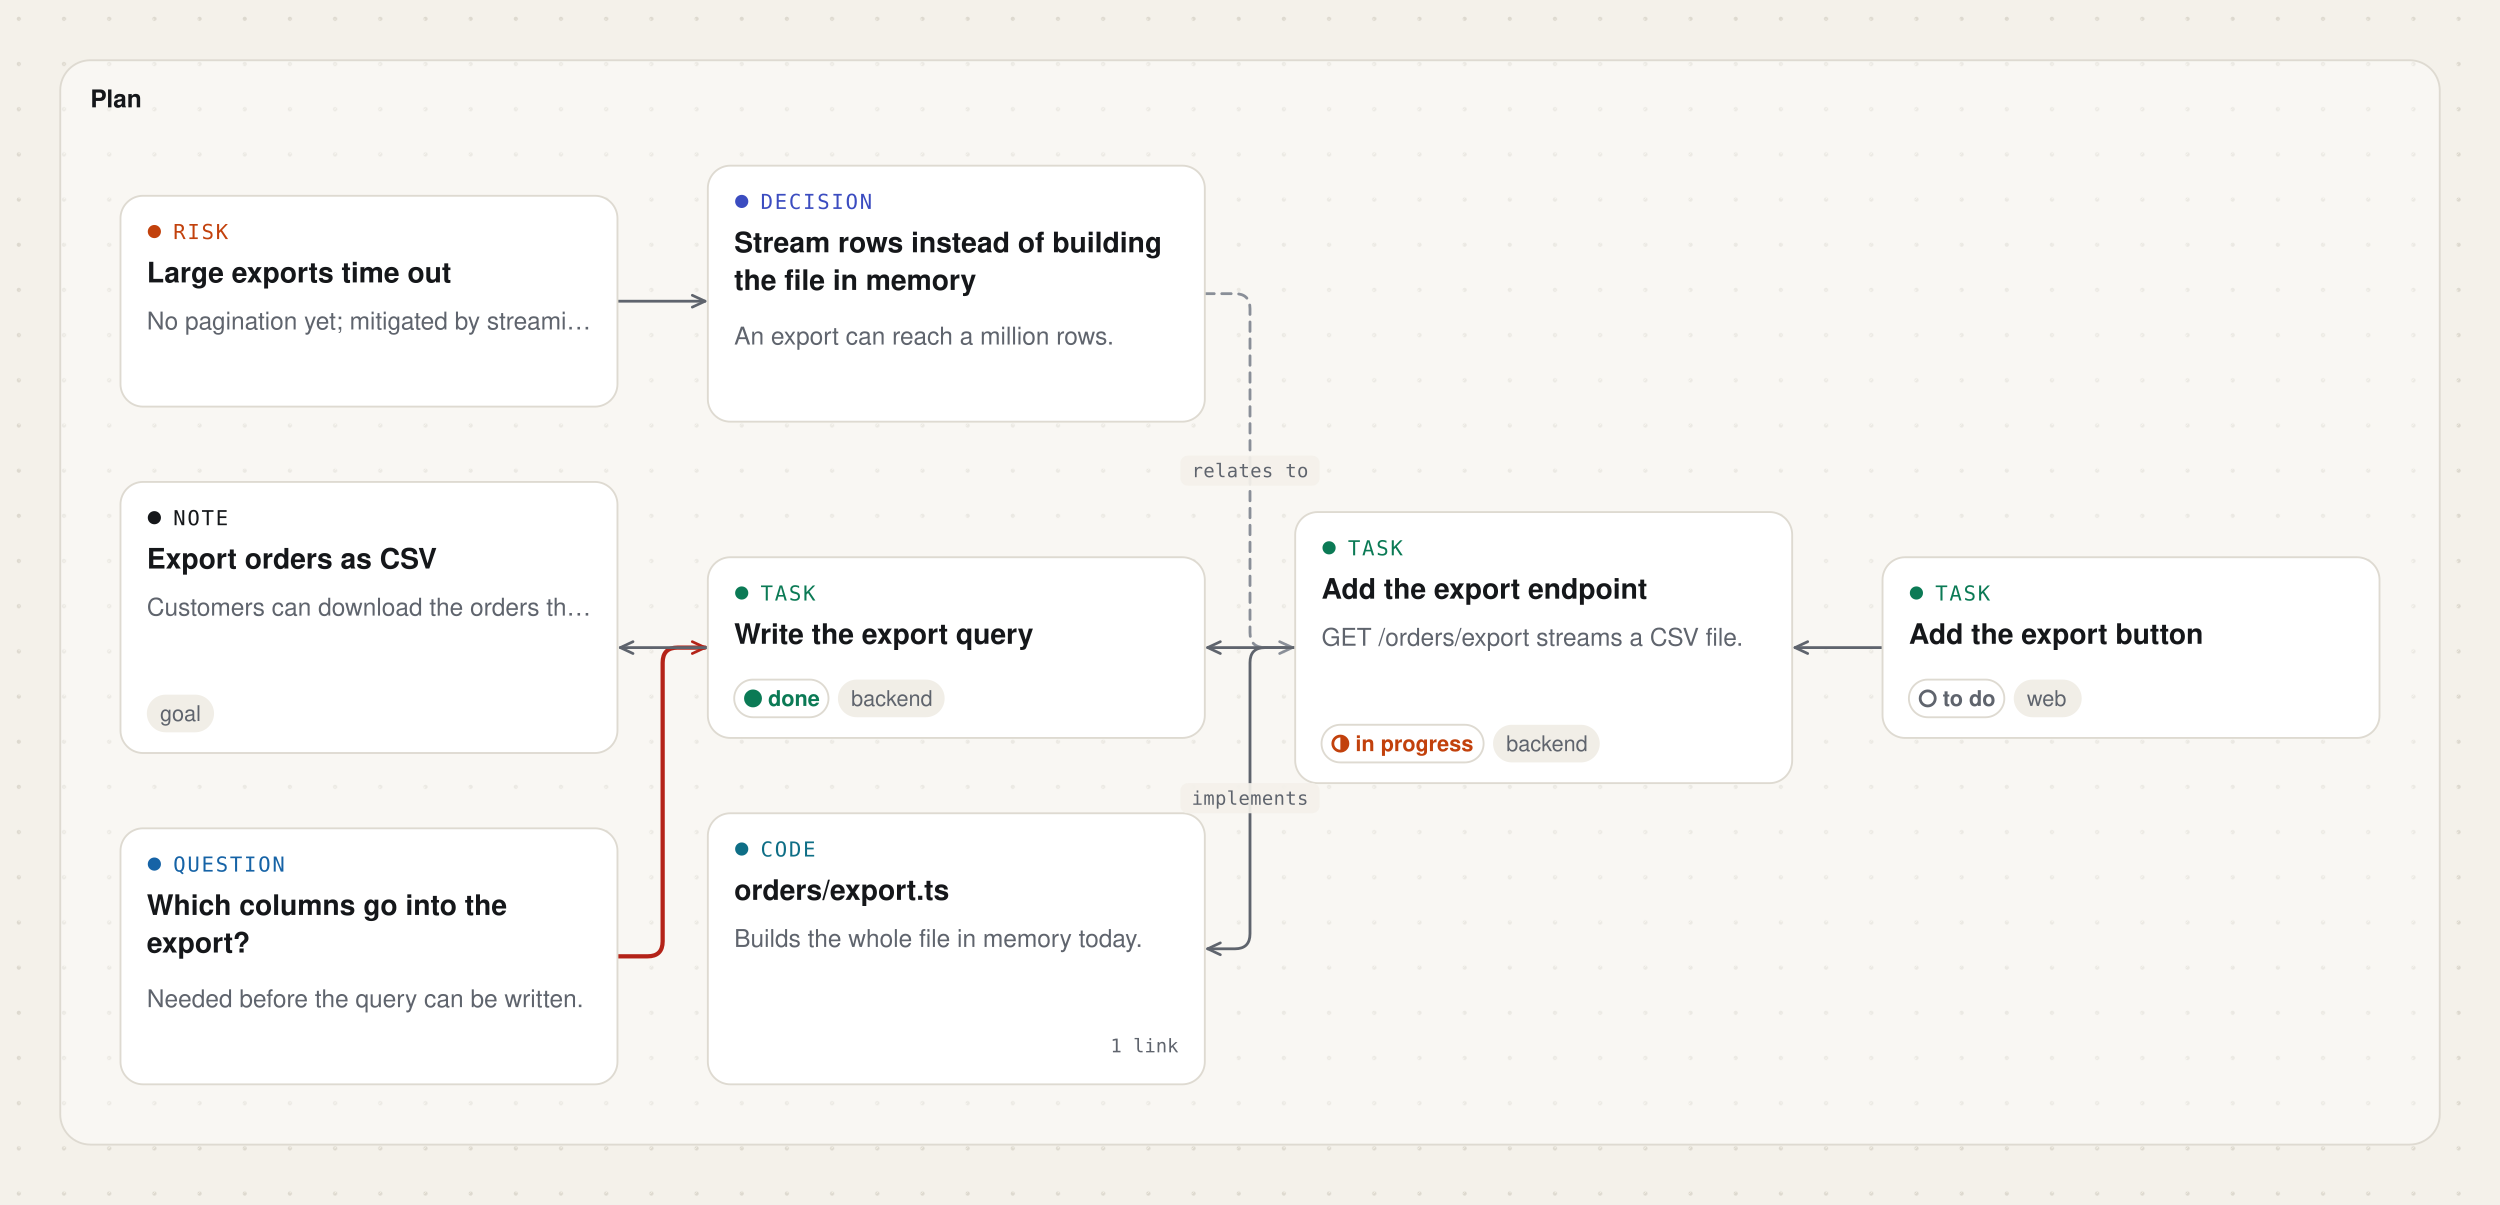
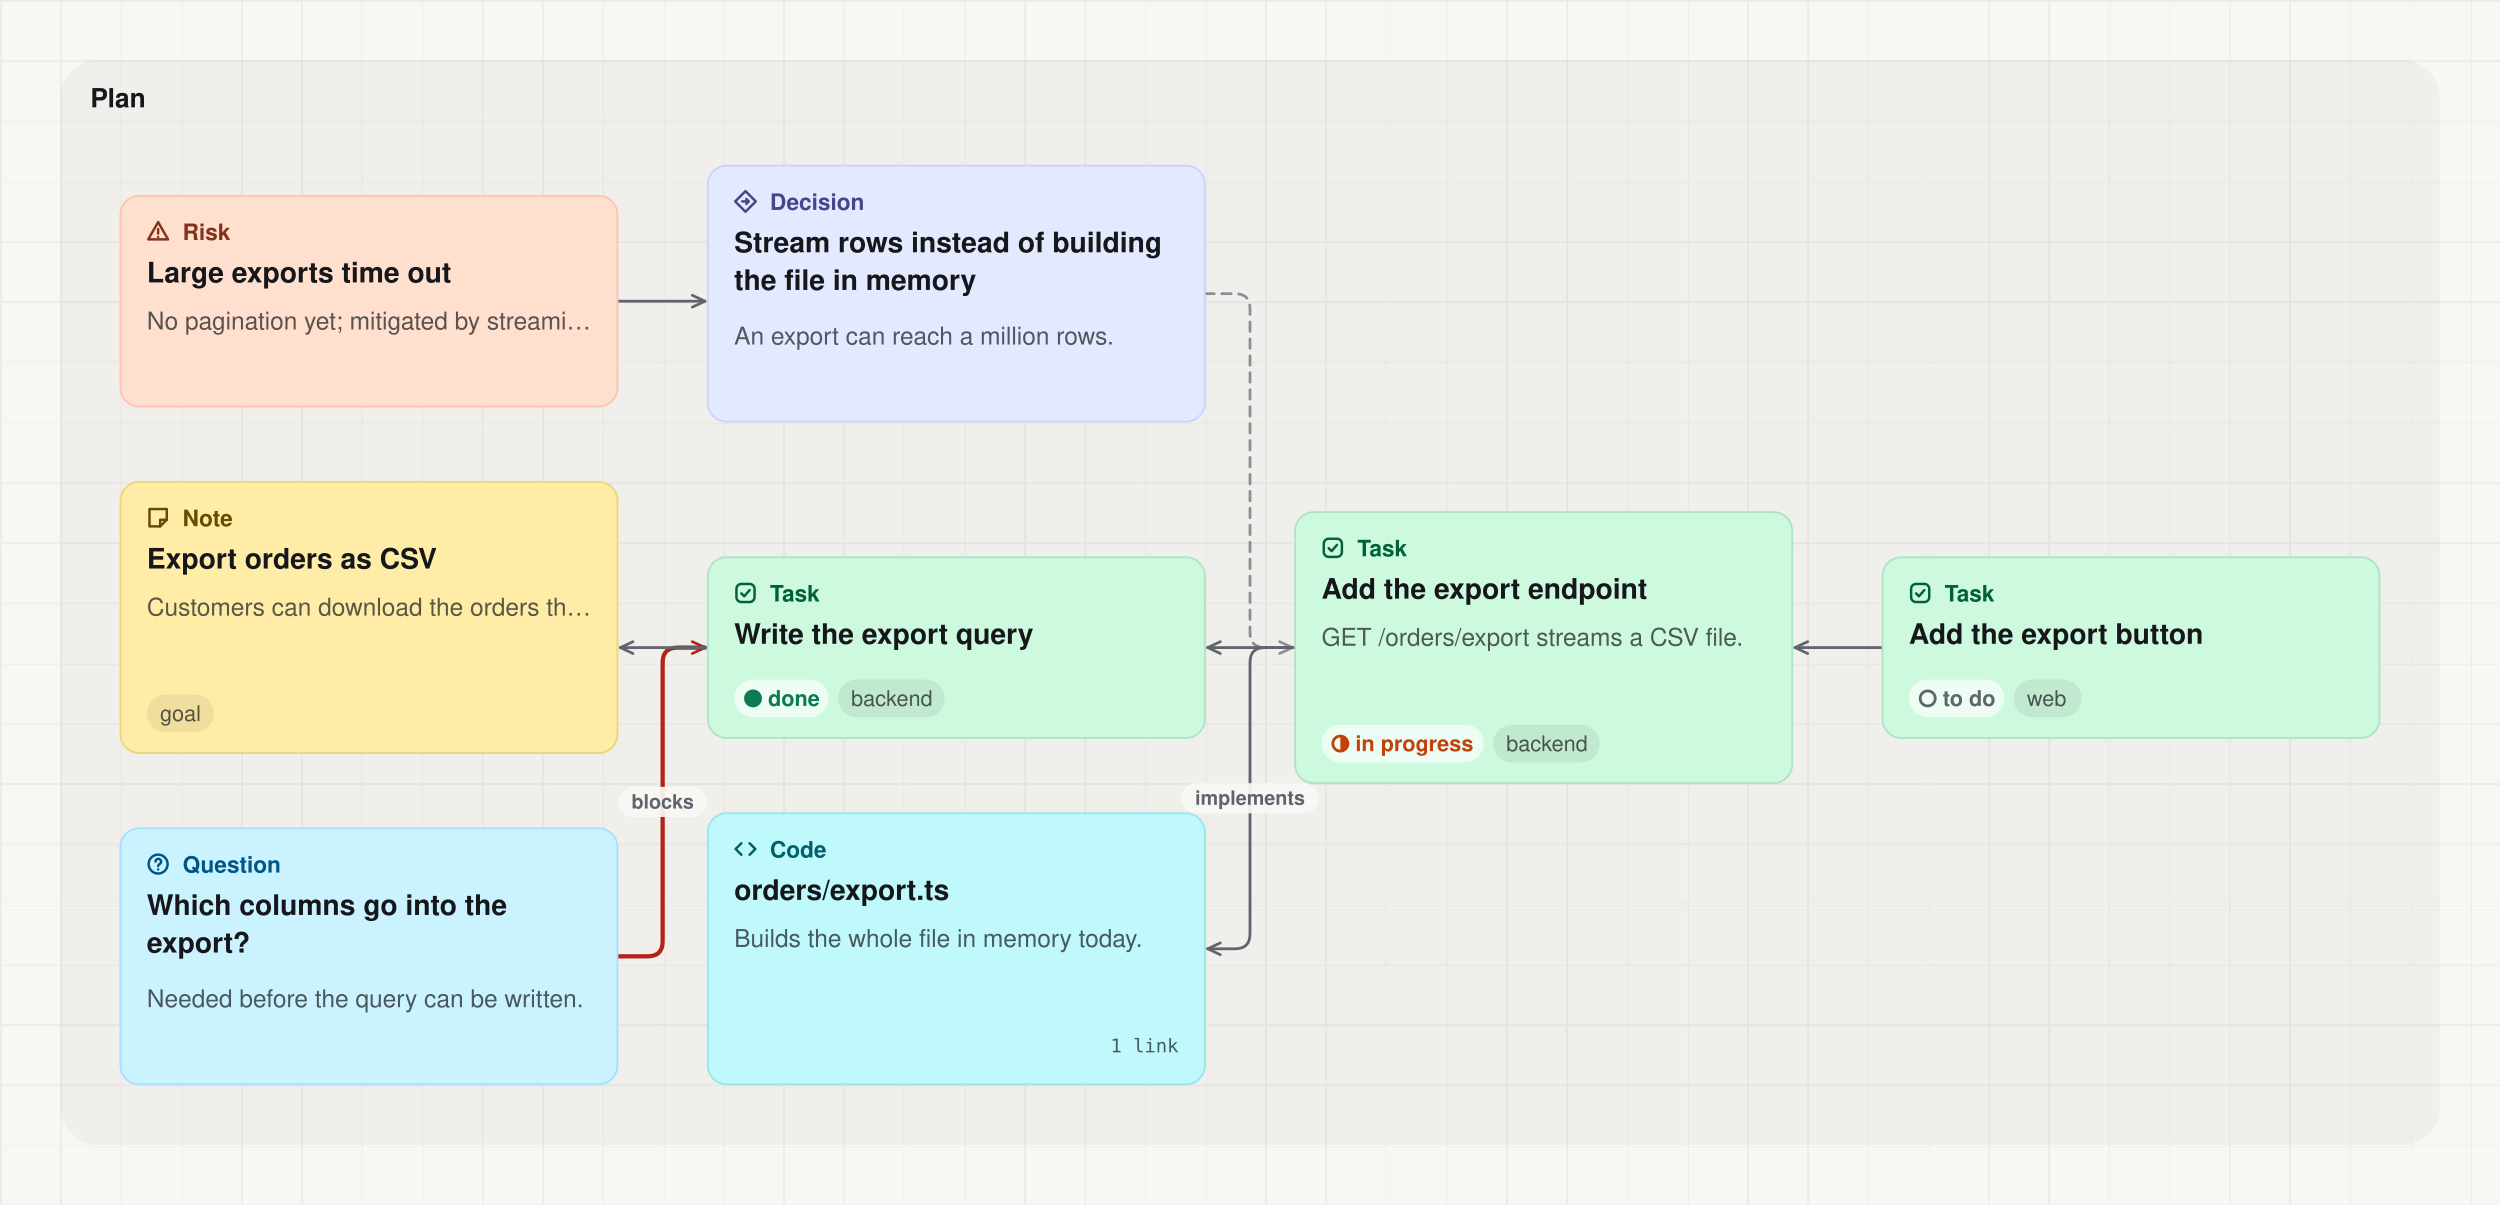
<svg xmlns="http://www.w3.org/2000/svg" viewBox="-32 -32 1328 640" width="1328" height="640" role="img" aria-labelledby="ob1sfq0gm-title" font-family="ui-sans-serif, -apple-system, 'Segoe UI', Helvetica, Arial, sans-serif">
  <defs>
-     <pattern id="ob1sfq0gm-dots" width="24" height="24" patternUnits="userSpaceOnUse">
-       <circle cx="2" cy="2" r="1.1" fill="#DCD8CE" />
+     <pattern id="ob1sfq0gm-grid" width="32" height="32" patternUnits="userSpaceOnUse">
+       <path d="M32 0.5H0.5V32" fill="none" stroke="#ECEBE6" stroke-width="1" />
    </pattern>
    <marker id="ob1sfq0gm-m-muted" viewBox="0 0 10 10" refX="9" refY="5" markerWidth="9" markerHeight="9" markerUnits="userSpaceOnUse" orient="auto-start-reverse">
      <path d="M1.5 1.5L9 5L1.5 8.5" fill="none" stroke="#8A8F98" stroke-width="1.6" stroke-linecap="round" stroke-linejoin="round" />
    </marker>
    <marker id="ob1sfq0gm-m-ink" viewBox="0 0 10 10" refX="9" refY="5" markerWidth="9" markerHeight="9" markerUnits="userSpaceOnUse" orient="auto-start-reverse">
      <path d="M1.5 1.5L9 5L1.5 8.5" fill="none" stroke="#5F646D" stroke-width="1.6" stroke-linecap="round" stroke-linejoin="round" />
    </marker>
    <marker id="ob1sfq0gm-m-danger" viewBox="0 0 10 10" refX="9" refY="5" markerWidth="9" markerHeight="9" markerUnits="userSpaceOnUse" orient="auto-start-reverse">
      <path d="M1.5 1.5L9 5L1.5 8.5" fill="none" stroke="#B42318" stroke-width="1.6" stroke-linecap="round" stroke-linejoin="round" />
    </marker>
    <marker id="ob1sfq0gm-m-added" viewBox="0 0 10 10" refX="9" refY="5" markerWidth="9" markerHeight="9" markerUnits="userSpaceOnUse" orient="auto-start-reverse">
      <path d="M1.5 1.5L9 5L1.5 8.5" fill="none" stroke="#0B7A55" stroke-width="1.6" stroke-linecap="round" stroke-linejoin="round" />
    </marker>
    <marker id="ob1sfq0gm-m-removed" viewBox="0 0 10 10" refX="9" refY="5" markerWidth="9" markerHeight="9" markerUnits="userSpaceOnUse" orient="auto-start-reverse">
      <path d="M1.5 1.5L9 5L1.5 8.5" fill="none" stroke="#B42318" stroke-width="1.6" stroke-linecap="round" stroke-linejoin="round" />
    </marker>
    <marker id="ob1sfq0gm-m-updated" viewBox="0 0 10 10" refX="9" refY="5" markerWidth="9" markerHeight="9" markerUnits="userSpaceOnUse" orient="auto-start-reverse">
      <path d="M1.5 1.5L9 5L1.5 8.5" fill="none" stroke="#B45309" stroke-width="1.6" stroke-linecap="round" stroke-linejoin="round" />
    </marker>
  </defs>
-   <rect x="-32" y="-32" width="1328" height="640" fill="#F4F1EA" />
-   <rect x="-32" y="-32" width="1328" height="640" fill="url(#ob1sfq0gm-dots)" />
+   <rect x="-32" y="-32" width="1328" height="640" fill="#F8F7F4" />
+   <rect x="-32" y="-32" width="1328" height="640" fill="url(#ob1sfq0gm-grid)" />
  <g>
    <g data-id="n_hxvi0s2iof">
-       <rect x="0" y="0" width="1264" height="576" rx="16" fill="#FFFFFF" fill-opacity="0.42" stroke="#DEDAD1" stroke-width="1" />
-       <text x="16" y="25" font-size="13" font-weight="600" fill="#15171A">Plan</text>
+       <rect x="0" y="0" width="1264" height="576" rx="20" fill="#15171A" fill-opacity="0.035" stroke="none" />
+       <text x="16" y="25" font-size="14" font-weight="600" fill="#15171A">Plan</text>
    </g>
  </g>
  <g>
    <path d="M296 128L342.5 128" fill="none" stroke="#5F646D" stroke-width="1.5" stroke-linecap="round" stroke-linejoin="round" marker-end="url(#ob1sfq0gm-m-ink)" />
    <path d="M656 312L640 312Q632 312 632 320L632 464Q632 472 624 472L609.5 472" fill="none" stroke="#5F646D" stroke-width="1.5" stroke-linecap="round" stroke-linejoin="round" marker-end="url(#ob1sfq0gm-m-ink)" />
    <path d="M296 476L312 476Q320 476 320 468L320 320Q320 312 328 312L342.5 312" fill="none" stroke="#B42318" stroke-width="2.25" stroke-linecap="round" stroke-linejoin="round" marker-end="url(#ob1sfq0gm-m-danger)" />
    <path d="M608 124L624 124Q632 124 632 132L632 304Q632 312 640 312L654.5 312" fill="none" stroke="#8A8F98" stroke-width="1.5" stroke-dasharray="5 4" stroke-linecap="round" stroke-linejoin="round" marker-end="url(#ob1sfq0gm-m-muted)" />
    <path d="M968 312L921.5 312" fill="none" stroke="#5F646D" stroke-width="1.5" stroke-linecap="round" stroke-linejoin="round" marker-end="url(#ob1sfq0gm-m-ink)" />
    <path d="M344 312L297.5 312" fill="none" stroke="#5F646D" stroke-width="1.5" stroke-linecap="round" stroke-linejoin="round" marker-end="url(#ob1sfq0gm-m-ink)" />
    <path d="M656 312L609.5 312" fill="none" stroke="#5F646D" stroke-width="1.5" stroke-linecap="round" stroke-linejoin="round" marker-end="url(#ob1sfq0gm-m-ink)" />
  </g>
  <g>
    <g data-id="n_8rluyp8zof">
-       <rect x="344" y="400" width="264" height="144" rx="12" fill="#FFFFFF" stroke="#DEDAD1" stroke-width="1" />
-       <circle cx="362" cy="419" r="3.5" fill="#0E6E86" />
-       <text x="372" y="423" font-family="ui-monospace, SFMono-Regular, Menlo, Consolas, monospace" font-size="11" letter-spacing="0.9" fill="#0E6E86">CODE</text>
+       <rect x="344" y="400" width="264" height="144" rx="10" fill="#C0F9FC" stroke="#99E5E9" stroke-width="1" />
+       <g transform="translate(357 412) scale(0.875)" fill="none" stroke="#006168" stroke-width="1.5" stroke-linecap="round" stroke-linejoin="round">
+         <path d="M5.5 4.5L2 8l3.5 3.5M10.5 4.5L14 8l-3.5 3.5" />
+       </g>
+       <text x="377" y="423.5" font-size="12" font-weight="600" fill="#006168">Code</text>
      <text x="358" y="446" font-size="15" font-weight="600" fill="#15171A">orders/export.ts</text>
-       <text x="358" y="471" font-size="13" fill="#5F646D">Builds the whole file in memory today.</text>
-       <text x="594" y="527" font-family="ui-monospace, SFMono-Regular, Menlo, Consolas, monospace" font-size="10" text-anchor="end" fill="#5F646D">1 link</text>
+       <text x="358" y="471" font-size="13" fill="#15171A" fill-opacity="0.7">Builds the whole file in memory today.</text>
+       <text x="594" y="527" font-family="ui-monospace, SFMono-Regular, Menlo, Consolas, monospace" font-size="10" text-anchor="end" fill="#15171A" fill-opacity="0.7">1 link</text>
    </g>
    <g data-id="n_e98ysoxyp8">
-       <rect x="32" y="408" width="264" height="136" rx="12" fill="#FFFFFF" stroke="#DEDAD1" stroke-width="1" />
-       <circle cx="50" cy="427" r="3.5" fill="#1663A6" />
-       <text x="60" y="431" font-family="ui-monospace, SFMono-Regular, Menlo, Consolas, monospace" font-size="11" letter-spacing="0.9" fill="#1663A6">QUESTION</text>
+       <rect x="32" y="408" width="264" height="136" rx="10" fill="#CAF3FF" stroke="#A8DEFF" stroke-width="1" />
+       <g transform="translate(45 420) scale(0.875)" fill="none" stroke="#005687" stroke-width="1.5" stroke-linecap="round" stroke-linejoin="round">
+         <circle cx="8" cy="8" r="5.75" />
+         <path d="M6.4 6.5a1.7 1.7 0 113 1.1c-.6.5-1.4.8-1.4 1.65M8 11.25v.01" />
+       </g>
+       <text x="65" y="431.5" font-size="12" font-weight="600" fill="#005687">Question</text>
      <text x="46" y="454" font-size="15" font-weight="600" fill="#15171A">Which columns go into the</text>
      <text x="46" y="474" font-size="15" font-weight="600" fill="#15171A">export?</text>
-       <text x="46" y="503" font-size="13" fill="#5F646D">Needed before the query can be written.</text>
+       <text x="46" y="503" font-size="13" fill="#15171A" fill-opacity="0.7">Needed before the query can be written.</text>
    </g>
    <g data-id="n_i3cd1t2mvr">
-       <rect x="32" y="224" width="264" height="144" rx="12" fill="#FFFFFF" stroke="#DEDAD1" stroke-width="1" />
-       <circle cx="50" cy="243" r="3.5" fill="#15171A" />
-       <text x="60" y="247" font-family="ui-monospace, SFMono-Regular, Menlo, Consolas, monospace" font-size="11" letter-spacing="0.9" fill="#15171A">NOTE</text>
+       <rect x="32" y="224" width="264" height="144" rx="10" fill="#FFEDA7" stroke="#EED579" stroke-width="1" />
+       <g transform="translate(45 236) scale(0.875)" fill="none" stroke="#644D00" stroke-width="1.5" stroke-linecap="round" stroke-linejoin="round">
+         <path d="M2.75 2.75h10.5v6.5l-4 4h-6.5z" />
+         <path d="M13.25 9.25h-4v4" />
+       </g>
+       <text x="65" y="247.5" font-size="12" font-weight="600" fill="#644D00">Note</text>
      <text x="46" y="270" font-size="15" font-weight="600" fill="#15171A">Export orders as CSV</text>
-       <text x="46" y="295" font-size="13" fill="#5F646D">Customers can download the orders th…</text>
-       <rect x="46" y="337" width="35.7" height="20" rx="10" fill="#F1EEE7" />
-       <text x="53" y="351" font-size="11.5" fill="#5F646D">goal</text>
+       <text x="46" y="295" font-size="13" fill="#15171A" fill-opacity="0.7">Customers can download the orders th…</text>
+       <rect x="46" y="337" width="35.7" height="20" rx="10" fill="#15171A" fill-opacity="0.07" />
+       <text x="53" y="351" font-size="11.5" fill="#15171A" fill-opacity="0.7">goal</text>
    </g>
    <g data-id="n_ldytvprz50">
-       <rect x="968" y="264" width="264" height="96" rx="12" fill="#FFFFFF" stroke="#DEDAD1" stroke-width="1" />
-       <circle cx="986" cy="283" r="3.5" fill="#0B7A55" />
-       <text x="996" y="287" font-family="ui-monospace, SFMono-Regular, Menlo, Consolas, monospace" font-size="11" letter-spacing="0.9" fill="#0B7A55">TASK</text>
+       <rect x="968" y="264" width="264" height="96" rx="10" fill="#CDF9DE" stroke="#ADE5C3" stroke-width="1" />
+       <g transform="translate(981 276) scale(0.875)" fill="none" stroke="#006236" stroke-width="1.5" stroke-linecap="round" stroke-linejoin="round">
+         <rect x="2.5" y="2.5" width="11" height="11" rx="3" />
+         <path d="M5.5 8.25l1.75 1.75 3.25-3.75" />
+       </g>
+       <text x="1001" y="287.5" font-size="12" font-weight="600" fill="#006236">Task</text>
      <text x="982" y="310" font-size="15" font-weight="600" fill="#15171A">Add the export button</text>
-       <rect x="982" y="329" width="50.7" height="20" rx="10" fill="none" stroke="#DEDAD1" />
+       <rect x="982" y="329" width="50.7" height="20" rx="10" fill="#FFFFFF" fill-opacity="0.66" />
      <circle cx="992" cy="339" r="4" fill="none" stroke="#5F646D" stroke-width="1.5" />
      <text x="1000" y="343" font-size="11.5" font-weight="600" fill="#5F646D">to do</text>
-       <rect x="1037.7" y="329" width="36.1" height="20" rx="10" fill="#F1EEE7" />
-       <text x="1044.7" y="343" font-size="11.5" fill="#5F646D">web</text>
+       <rect x="1037.7" y="329" width="36.1" height="20" rx="10" fill="#15171A" fill-opacity="0.07" />
+       <text x="1044.7" y="343" font-size="11.5" fill="#15171A" fill-opacity="0.7">web</text>
    </g>
    <g data-id="n_nk1e2mu14a">
-       <rect x="344" y="264" width="264" height="96" rx="12" fill="#FFFFFF" stroke="#DEDAD1" stroke-width="1" />
-       <circle cx="362" cy="283" r="3.5" fill="#0B7A55" />
-       <text x="372" y="287" font-family="ui-monospace, SFMono-Regular, Menlo, Consolas, monospace" font-size="11" letter-spacing="0.9" fill="#0B7A55">TASK</text>
+       <rect x="344" y="264" width="264" height="96" rx="10" fill="#CDF9DE" stroke="#ADE5C3" stroke-width="1" />
+       <g transform="translate(357 276) scale(0.875)" fill="none" stroke="#006236" stroke-width="1.5" stroke-linecap="round" stroke-linejoin="round">
+         <rect x="2.5" y="2.5" width="11" height="11" rx="3" />
+         <path d="M5.5 8.25l1.75 1.75 3.25-3.75" />
+       </g>
+       <text x="377" y="287.5" font-size="12" font-weight="600" fill="#006236">Task</text>
      <text x="358" y="310" font-size="15" font-weight="600" fill="#15171A">Write the export query</text>
-       <rect x="358" y="329" width="50.1" height="20" rx="10" fill="none" stroke="#DEDAD1" />
+       <rect x="358" y="329" width="50.1" height="20" rx="10" fill="#FFFFFF" fill-opacity="0.66" />
      <circle cx="368" cy="339" r="4.75" fill="#0B7A55" />
      <text x="376" y="343" font-size="11.5" font-weight="600" fill="#0B7A55">done</text>
-       <rect x="413.1" y="329" width="56.7" height="20" rx="10" fill="#F1EEE7" />
-       <text x="420.1" y="343" font-size="11.5" fill="#5F646D">backend</text>
+       <rect x="413.1" y="329" width="56.7" height="20" rx="10" fill="#15171A" fill-opacity="0.07" />
+       <text x="420.1" y="343" font-size="11.5" fill="#15171A" fill-opacity="0.7">backend</text>
    </g>
    <g data-id="n_sj7ayhtj04">
-       <rect x="656" y="240" width="264" height="144" rx="12" fill="#FFFFFF" stroke="#DEDAD1" stroke-width="1" />
-       <circle cx="674" cy="259" r="3.5" fill="#0B7A55" />
-       <text x="684" y="263" font-family="ui-monospace, SFMono-Regular, Menlo, Consolas, monospace" font-size="11" letter-spacing="0.9" fill="#0B7A55">TASK</text>
+       <rect x="656" y="240" width="264" height="144" rx="10" fill="#CDF9DE" stroke="#ADE5C3" stroke-width="1" />
+       <g transform="translate(669 252) scale(0.875)" fill="none" stroke="#006236" stroke-width="1.5" stroke-linecap="round" stroke-linejoin="round">
+         <rect x="2.5" y="2.5" width="11" height="11" rx="3" />
+         <path d="M5.5 8.25l1.75 1.75 3.25-3.75" />
+       </g>
+       <text x="689" y="263.5" font-size="12" font-weight="600" fill="#006236">Task</text>
      <text x="670" y="286" font-size="15" font-weight="600" fill="#15171A">Add the export endpoint</text>
-       <text x="670" y="311" font-size="13" fill="#5F646D">GET /orders/export streams a CSV file.</text>
-       <rect x="670" y="353" width="86.1" height="20" rx="10" fill="none" stroke="#DEDAD1" />
+       <text x="670" y="311" font-size="13" fill="#15171A" fill-opacity="0.7">GET /orders/export streams a CSV file.</text>
+       <rect x="670" y="353" width="86.1" height="20" rx="10" fill="#FFFFFF" fill-opacity="0.66" />
      <circle cx="680" cy="363" r="4" fill="none" stroke="#C2410C" stroke-width="1.5" />
      <path d="M680 359A4 4 0 0 1 680 367Z" fill="#C2410C" />
      <text x="688" y="367" font-size="11.5" font-weight="600" fill="#C2410C">in progress</text>
-       <rect x="761.1" y="353" width="56.7" height="20" rx="10" fill="#F1EEE7" />
-       <text x="768.1" y="367" font-size="11.5" fill="#5F646D">backend</text>
+       <rect x="761.1" y="353" width="56.7" height="20" rx="10" fill="#15171A" fill-opacity="0.07" />
+       <text x="768.1" y="367" font-size="11.5" fill="#15171A" fill-opacity="0.7">backend</text>
    </g>
    <g data-id="n_z2p4rt9emy">
-       <rect x="344" y="56" width="264" height="136" rx="12" fill="#FFFFFF" stroke="#DEDAD1" stroke-width="1" />
-       <circle cx="362" cy="75" r="3.5" fill="#3B4CC0" />
-       <text x="372" y="79" font-family="ui-monospace, SFMono-Regular, Menlo, Consolas, monospace" font-size="11" letter-spacing="0.9" fill="#3B4CC0">DECISION</text>
+       <rect x="344" y="56" width="264" height="136" rx="10" fill="#E3EAFF" stroke="#CAD2FF" stroke-width="1" />
+       <g transform="translate(357 68) scale(0.875)" fill="none" stroke="#43468D" stroke-width="1.5" stroke-linecap="round" stroke-linejoin="round">
+         <path d="M8 1.75L14.25 8 8 14.25 1.75 8z" />
+         <path d="M6 8h4M8.5 6.5L10 8 8.5 9.5" />
+       </g>
+       <text x="377" y="79.5" font-size="12" font-weight="600" fill="#43468D">Decision</text>
      <text x="358" y="102" font-size="15" font-weight="600" fill="#15171A">Stream rows instead of building</text>
      <text x="358" y="122" font-size="15" font-weight="600" fill="#15171A">the file in memory</text>
-       <text x="358" y="151" font-size="13" fill="#5F646D">An export can reach a million rows.</text>
+       <text x="358" y="151" font-size="13" fill="#15171A" fill-opacity="0.7">An export can reach a million rows.</text>
    </g>
    <g data-id="n_zqbf849bc0">
-       <rect x="32" y="72" width="264" height="112" rx="12" fill="#FFFFFF" stroke="#DEDAD1" stroke-width="1" />
-       <circle cx="50" cy="91" r="3.5" fill="#C2410C" />
-       <text x="60" y="95" font-family="ui-monospace, SFMono-Regular, Menlo, Consolas, monospace" font-size="11" letter-spacing="0.9" fill="#C2410C">RISK</text>
+       <rect x="32" y="72" width="264" height="112" rx="10" fill="#FFDFCE" stroke="#FFC4AF" stroke-width="1" />
+       <g transform="translate(45 84) scale(0.875)" fill="none" stroke="#82341A" stroke-width="1.5" stroke-linecap="round" stroke-linejoin="round">
+         <path d="M8 2.25l6 10.5H2z" />
+         <path d="M8 6.5v2.75M8 11.25v.01" />
+       </g>
+       <text x="65" y="95.5" font-size="12" font-weight="600" fill="#82341A">Risk</text>
      <text x="46" y="118" font-size="15" font-weight="600" fill="#15171A">Large exports time out</text>
-       <text x="46" y="143" font-size="13" fill="#5F646D">No pagination yet; mitigated by streami…</text>
+       <text x="46" y="143" font-size="13" fill="#15171A" fill-opacity="0.7">No pagination yet; mitigated by streami…</text>
    </g>
  </g>
  <g>
-     <rect x="595" y="384" width="74" height="16" rx="4" fill="#F4F1EA" fill-opacity="0.92" />
-     <text x="632" y="395.5" font-family="ui-monospace, SFMono-Regular, Menlo, Consolas, monospace" font-size="10" letter-spacing="0.2" text-anchor="middle" fill="#5F646D">implements</text>
-     <rect x="595" y="210" width="74" height="16" rx="4" fill="#F4F1EA" fill-opacity="0.92" />
-     <text x="632" y="221.5" font-family="ui-monospace, SFMono-Regular, Menlo, Consolas, monospace" font-size="10" letter-spacing="0.2" text-anchor="middle" fill="#5F646D">relates to</text>
+     <rect x="595.4" y="384" width="73.2" height="16" rx="8" fill="#F8F7F4" fill-opacity="0.92" />
+     <text x="632" y="395.5" font-size="10.5" font-weight="600" text-anchor="middle" fill="#5F646D">implements</text>
+     <rect x="296.4" y="386" width="47.1" height="16" rx="8" fill="#F8F7F4" fill-opacity="0.92" />
+     <text x="320" y="397.5" font-size="10.5" font-weight="600" text-anchor="middle" fill="#5F646D">blocks</text>
  </g>
</svg>
